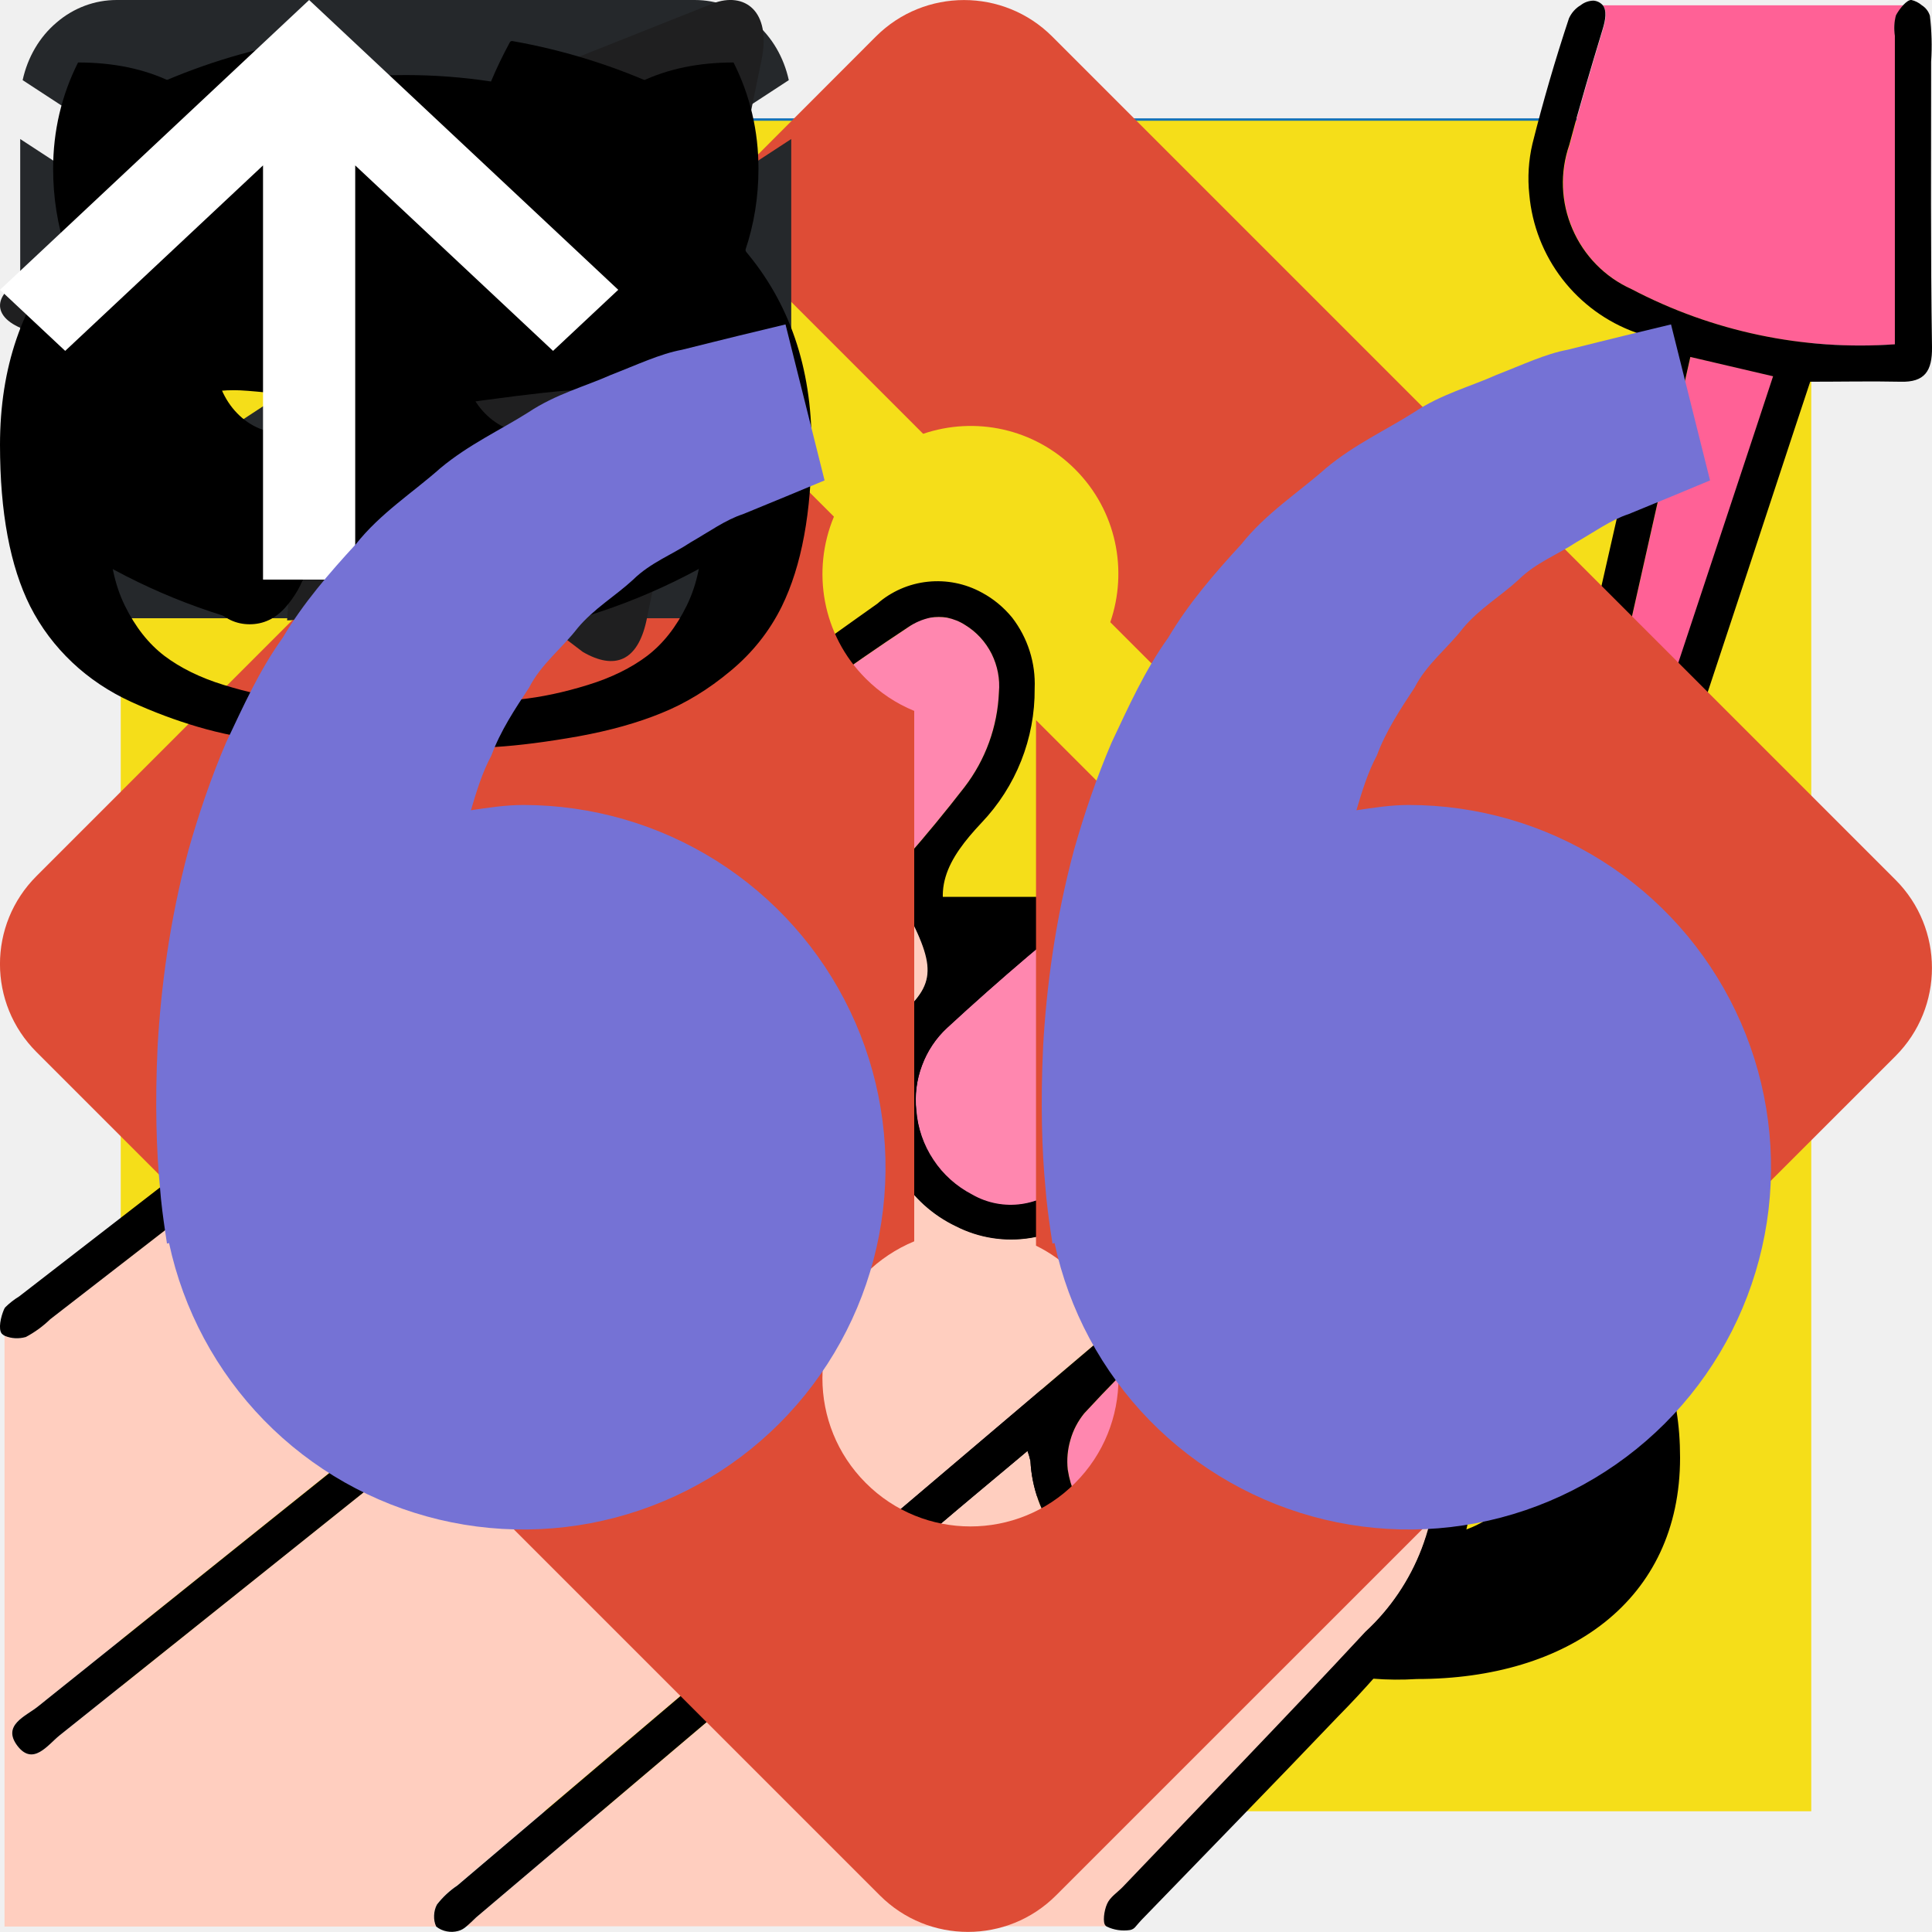
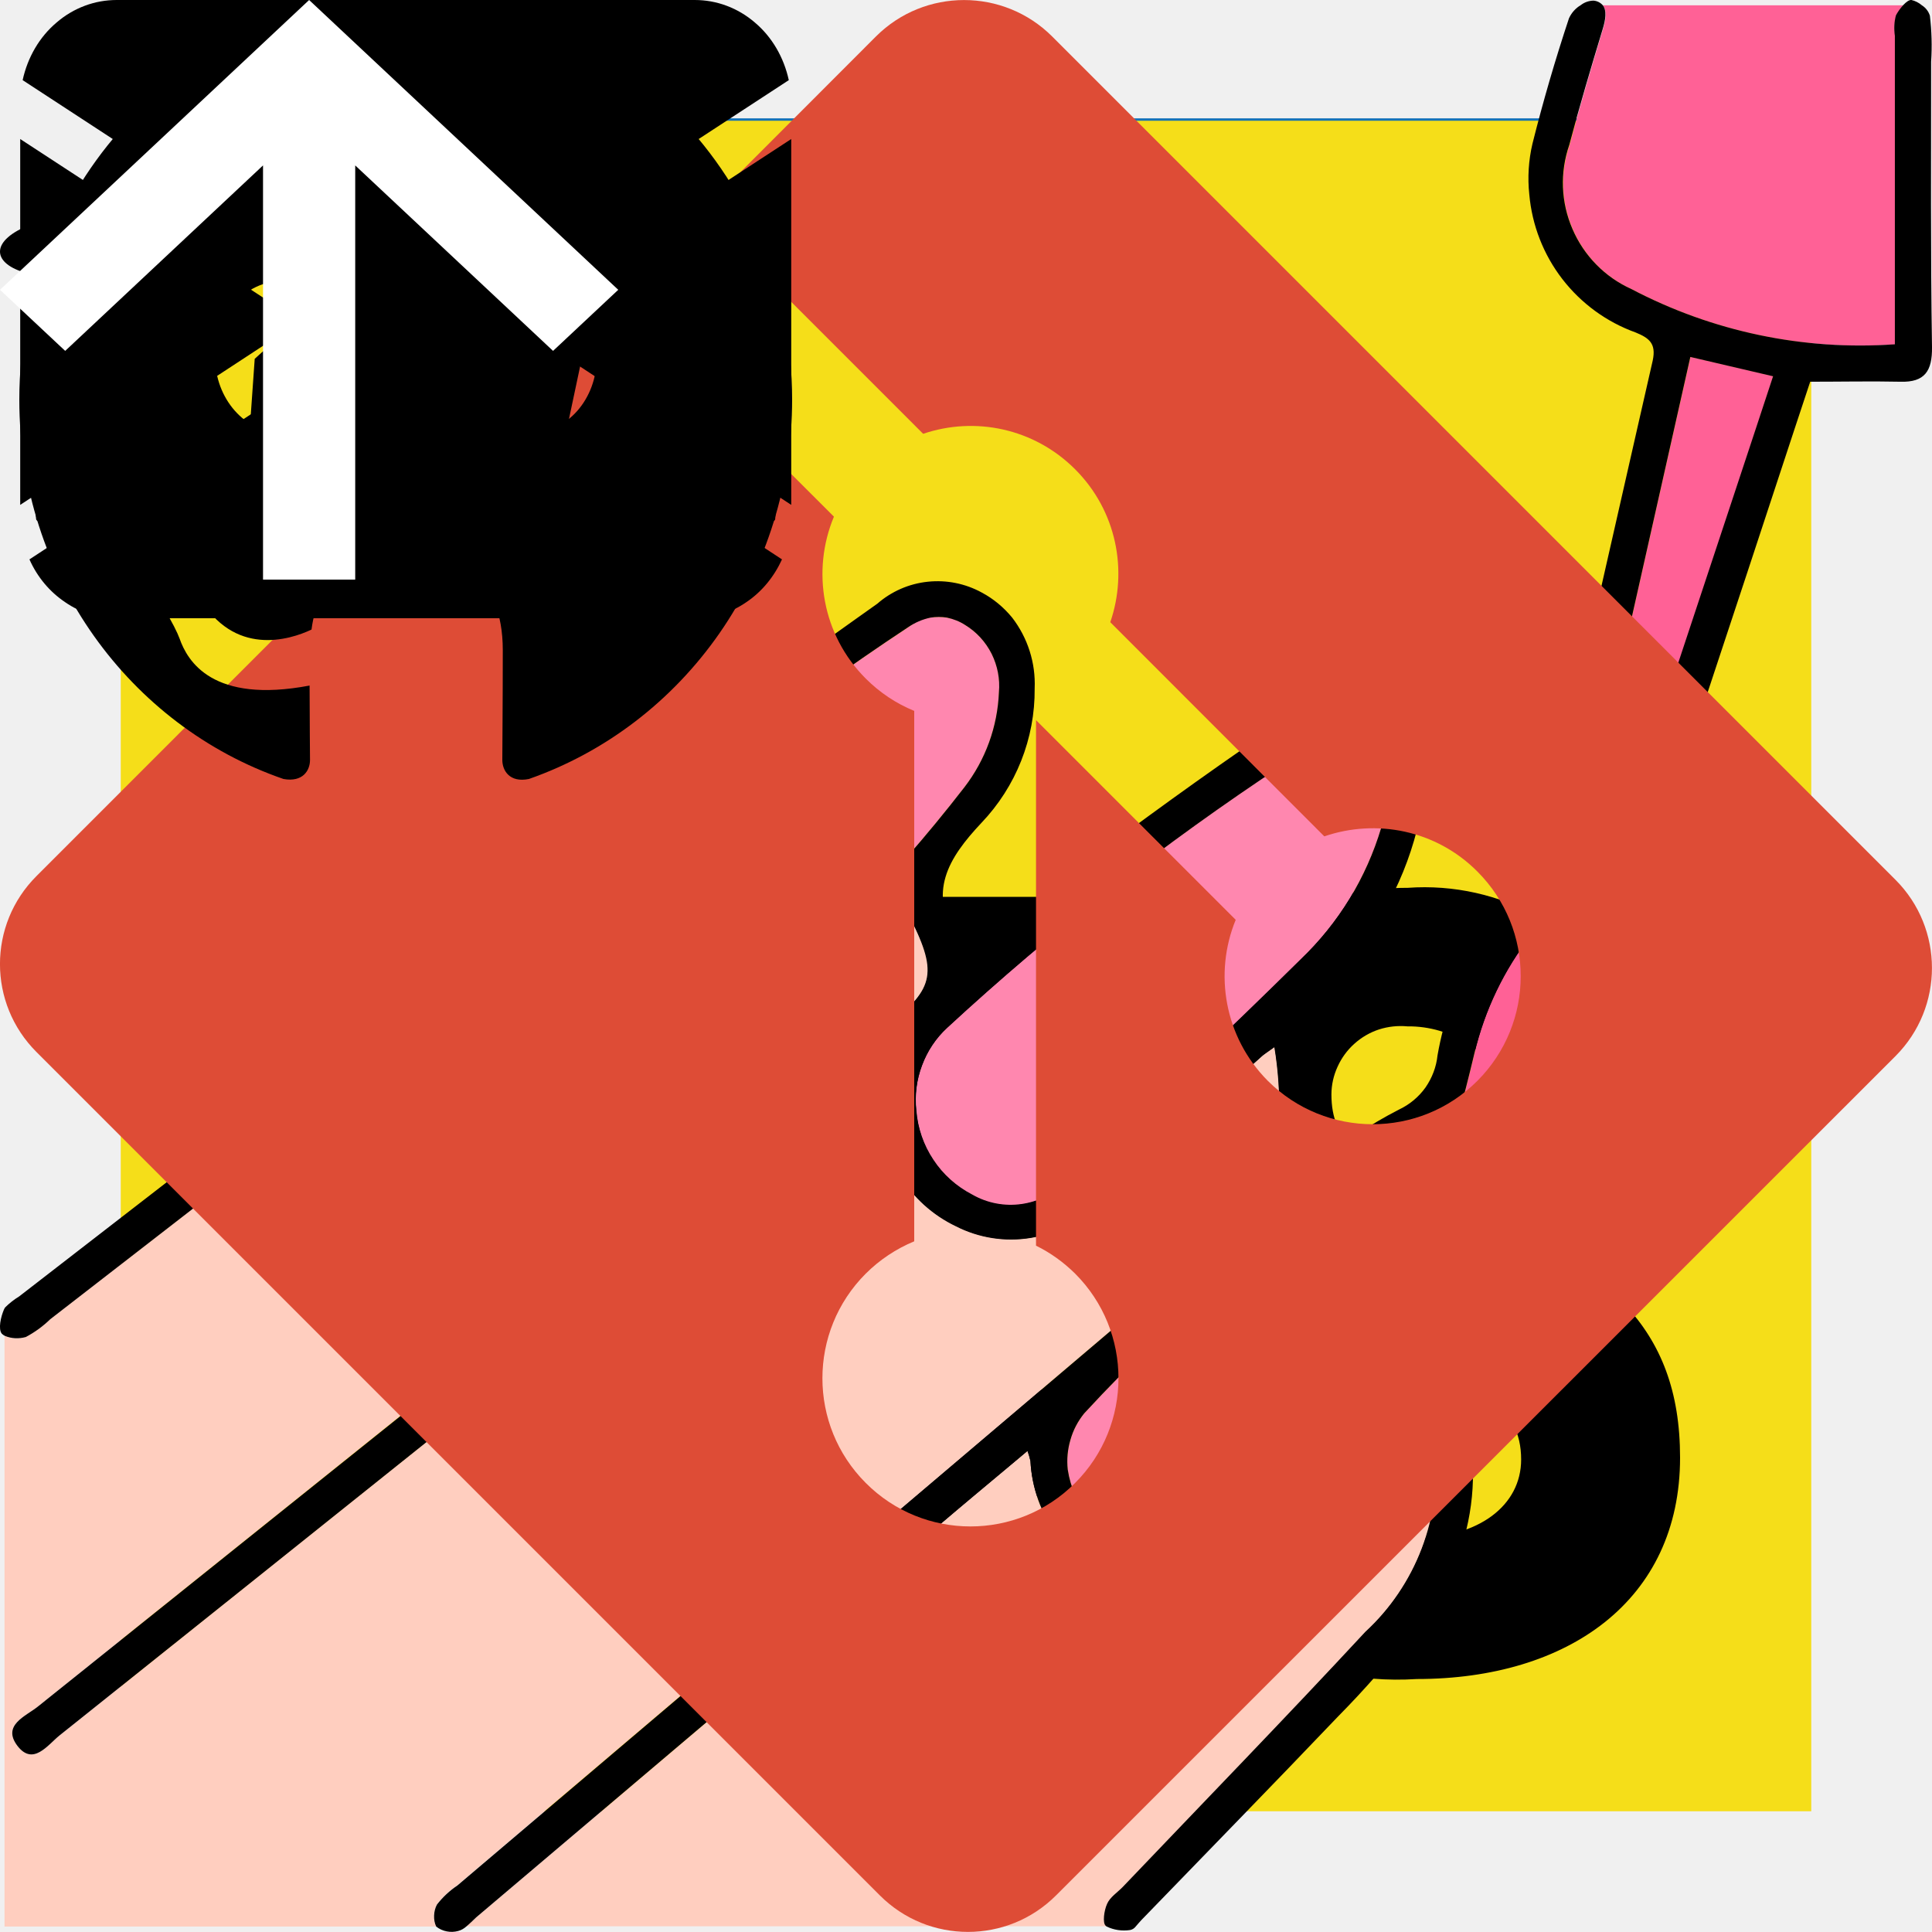
<svg xmlns="http://www.w3.org/2000/svg" width="50" height="50" viewBox="0 0 50 50" fill="none">
  <g id="code">
    <path d="M18.312 42.065L27.262 6.688L31.438 7.872L22.488 43.312L18.312 42.065Z" fill="#E3CB9D" fill-opacity="1" fill-rule="evenodd" />
    <path d="M13.502 12.688L16.562 15.928L7.995 25L16.562 34.072L13.502 37.312L1.875 25L13.502 12.688Z" fill="#E3CB9D" fill-opacity="1" fill-rule="evenodd" />
    <path d="M36.498 12.688L33.438 15.928L42.005 25L33.438 34.072L36.498 37.312L48.125 25L36.498 12.688Z" fill="#E3CB9D" fill-opacity="1" fill-rule="evenodd" />
  </g>
  <g id="html">
    <path style=" stroke:none;fill-rule:nonzero;fill:rgb(89.412%,30.98%,14.902%);fill-opacity:1;" d="M 9.223 42.5 L 5.711 3.125 L 44.289 3.125 L 40.773 42.496 L 24.977 46.875 Z M 9.223 42.5 " />
    <path style=" stroke:none;fill-rule:nonzero;fill:rgb(94.51%,40%,16.471%);fill-opacity:1;" d="M 25 43.527 L 37.766 39.988 L 40.77 6.344 L 25 6.344 Z M 25 43.527 " />
    <path style=" stroke:none;fill-rule:nonzero;fill:rgb(92.157%,92.157%,92.157%);fill-opacity:1;" d="M 25 20.949 L 18.609 20.949 L 18.168 16.004 L 25 16.004 L 25 11.172 L 12.891 11.172 L 13.008 12.469 L 14.191 25.777 L 25 25.777 Z M 25 33.492 L 24.977 33.496 L 19.602 32.047 L 19.258 28.195 L 14.406 28.195 L 15.086 35.773 L 24.977 38.523 L 25 38.516 Z M 25 33.492 " />
    <path style=" stroke:none;fill-rule:nonzero;fill:rgb(100%,100%,100%);fill-opacity:1;" d="M 24.984 20.949 L 24.984 25.777 L 30.93 25.777 L 30.371 32.043 L 24.984 33.496 L 24.984 38.52 L 34.883 35.773 L 34.957 34.961 L 36.09 22.246 L 36.211 20.949 Z M 24.984 11.172 L 24.984 16.004 L 36.648 16.004 L 36.746 14.918 L 36.965 12.469 L 37.082 11.172 Z M 24.984 11.172 " />
  </g>
  <g id="css">
    <path style=" stroke:none;fill-rule:nonzero;fill:rgb(8.235%,44.706%,71.373%);fill-opacity:1;" d="M 9.223 41.652 L 5.711 3.062 L 44.289 3.062 L 40.773 41.645 L 24.977 45.938 Z M 9.223 41.652 " />
    <path style=" stroke:none;fill-rule:nonzero;fill:rgb(20%,66.275%,86.275%);fill-opacity:1;" d="M 25 42.656 L 37.766 39.188 L 40.77 6.219 L 25 6.219 Z M 25 42.656 " />
    <path style=" stroke:none;fill-rule:nonzero;fill:rgb(100%,100%,100%);fill-opacity:1;" d="M 25 20.199 L 31.391 20.199 L 31.832 15.352 L 25 15.352 L 25 10.621 L 37.109 10.621 L 36.992 11.887 L 35.809 24.934 L 25 24.934 Z M 25 20.199 " />
    <path style=" stroke:none;fill-rule:nonzero;fill:rgb(92.157%,92.157%,92.157%);fill-opacity:1;" d="M 25.031 32.488 L 25.008 32.496 L 19.629 31.07 L 19.285 27.297 L 14.438 27.297 L 15.113 34.73 L 25.008 37.422 L 25.031 37.414 Z M 25.031 32.488 " />
    <path style=" stroke:none;fill-rule:nonzero;fill:rgb(100%,100%,100%);fill-opacity:1;" d="M 30.98 24.73 L 30.398 31.07 L 25.012 32.492 L 25.012 37.418 L 34.914 34.73 L 34.984 33.93 L 35.824 24.73 Z M 30.98 24.73 " />
    <path style=" stroke:none;fill-rule:nonzero;fill:rgb(92.157%,92.157%,92.157%);fill-opacity:1;" d="M 25.016 10.621 L 25.016 15.352 L 13.352 15.352 L 13.254 14.289 L 13.035 11.887 L 12.918 10.621 Z M 25 20.199 L 25 24.934 L 19.688 24.934 L 19.594 23.867 L 19.375 21.469 L 19.258 20.199 Z M 25 20.199 " />
  </g>
  <g id="react">
    <g clip-path="url(#clip0_20_1854)">
      <path d="M47.812 25C47.812 22.083 44.688 19.375 39.479 17.5L38.542 17.188V16.771C39.688 11.042 38.854 6.771 36.25 5.208C33.646 3.646 29.792 5.104 25.625 8.75L25 9.375L24.792 9.167H24.583C20.312 5.208 16.146 3.854 13.542 5.312C10.938 6.771 10.208 10.833 11.25 16.146C11.36 16.484 11.43 16.833 11.458 17.188L10.312 17.604C5.208 19.375 2.188 22.083 2.188 25C2.188 27.917 5.521 30.833 10.729 32.708L11.458 32.917C11.33 33.285 11.259 33.672 11.25 34.062C10.208 39.271 11.146 43.229 13.542 44.688C15.938 46.146 20.312 44.792 24.479 41.146L25.104 40.625L25.938 41.458C28.854 43.958 31.771 45.312 34.062 45.312C34.871 45.331 35.667 45.114 36.354 44.688C38.958 43.229 39.896 38.958 38.75 33.542V33.333C38.705 33.162 38.67 32.988 38.646 32.812H38.958C44.479 30.833 47.812 28.021 47.812 25ZM44.792 25C44.792 26.25 42.5 28.438 38.021 29.896H37.812C37.266 28.22 36.605 26.584 35.833 25C36.562 23.333 37.188 21.667 37.708 20.104L38.542 20.312C42.708 21.771 44.792 23.75 44.792 25ZM27.917 39.167L27.083 38.542C28.276 37.22 29.389 35.829 30.417 34.375L35.729 33.542C35.833 33.75 35.833 33.958 35.938 34.062C36.309 35.949 36.379 37.883 36.146 39.792C35.999 40.705 35.561 41.545 34.896 42.188C33.854 42.812 31.042 41.979 27.917 39.167ZM26.562 34.583L25.104 36.458L23.438 34.583H26.562ZM12.292 20C12.815 21.717 13.477 23.39 14.271 25C13.476 26.646 12.815 28.353 12.292 30.104L11.667 29.896C9.843 29.32 8.145 28.401 6.667 27.188C6.284 26.945 5.956 26.626 5.705 26.249C5.454 25.872 5.284 25.447 5.208 25C5.208 23.75 7.292 21.771 11.25 20.417L12.292 20ZM23.438 15.417L25 13.646L26.562 15.417H23.438ZM34.896 7.812C36.042 8.437 36.667 11.562 35.729 16.146C35.734 16.202 35.727 16.259 35.709 16.313C35.691 16.366 35.663 16.416 35.625 16.458L30.417 15.625C29.389 14.171 28.276 12.78 27.083 11.458L27.708 10.938C31.042 8.021 33.75 7.187 34.896 7.812ZM17.5 18.854L16.667 20.208L15.938 21.562C15.625 20.833 15.417 20.104 15.104 19.271L17.5 18.854ZM15.104 30.729C15.417 30 15.625 29.271 15.938 28.438L16.667 29.792L17.5 31.146L15.104 30.729ZM32.5 25C31.97 26.142 31.379 27.255 30.729 28.333C30.104 29.479 29.375 30.521 28.75 31.562H21.25C20.521 30.417 19.792 29.375 19.271 28.333C18.616 27.258 18.025 26.145 17.5 25C18.005 23.846 18.597 22.732 19.271 21.667C19.869 20.587 20.53 19.544 21.25 18.542C23.746 18.333 26.254 18.333 28.75 18.542C29.479 19.583 30.104 20.625 30.729 21.667C31.403 22.732 31.995 23.846 32.5 25ZM33.333 20.208L32.5 18.854L34.896 19.375C34.664 20.121 34.386 20.851 34.062 21.562L33.333 20.208ZM32.5 31.146L33.333 29.792L34.062 28.333L35 30.729L32.5 31.146ZM22.812 11.354H22.917L19.583 15.521L14.375 16.354C14.271 16.042 14.271 15.833 14.167 15.521C13.333 11.25 13.958 8.333 15 7.812C15.277 7.631 15.61 7.557 15.938 7.604C17.396 7.604 19.896 8.646 22.708 11.146L22.812 11.354ZM14.167 34.583C14.186 34.262 14.256 33.945 14.375 33.646L19.688 34.375C20.689 35.848 21.803 37.241 23.021 38.542L22.812 38.75L22.604 38.958C21.184 40.274 19.521 41.3 17.708 41.979C17.311 42.187 16.875 42.313 16.427 42.349C15.98 42.385 15.53 42.33 15.104 42.188C13.958 41.562 13.333 38.75 14.167 34.583Z" fill="#00D8FF" />
      <path d="M25 20.417C24.089 20.396 23.193 20.647 22.426 21.138C21.659 21.629 21.055 22.337 20.692 23.173C20.329 24.008 20.223 24.933 20.388 25.828C20.553 26.724 20.981 27.551 21.618 28.202C22.255 28.854 23.071 29.301 23.963 29.486C24.855 29.672 25.781 29.587 26.625 29.243C27.468 28.9 28.191 28.313 28.699 27.557C29.207 26.801 29.479 25.911 29.479 25C29.48 23.802 29.011 22.652 28.174 21.795C27.337 20.939 26.197 20.444 25 20.417Z" fill="#00D8FF" />
    </g>
    <defs>
      <clipPath id="clip0_20_1854">
        <rect width="50" height="50" fill="white" />
      </clipPath>
    </defs>
  </g>
  <g id="javaScript">
    <path style=" stroke:none;fill-rule:nonzero;fill:rgb(96.078%,87.059%,9.804%);fill-opacity:1;" d="M 3.125 3.125 L 46.875 3.125 L 46.875 46.875 L 3.125 46.875 Z M 3.125 3.125 " />
    <path style=" stroke:none;fill-rule:nonzero;fill:rgb(0%,0%,0%);fill-opacity:1;" d="M 32.516 37.305 C 32.887 38.062 33.465 38.699 34.184 39.141 C 34.902 39.582 35.734 39.812 36.578 39.805 C 38.281 39.805 39.367 38.953 39.367 37.773 C 39.367 36.367 38.25 35.863 36.375 35.043 L 35.348 34.602 C 32.379 33.34 30.41 31.758 30.41 28.41 C 30.41 25.328 32.754 22.977 36.43 22.977 C 37.621 22.891 38.809 23.16 39.848 23.742 C 40.887 24.328 41.734 25.207 42.277 26.27 L 39.062 28.324 C 38.852 27.797 38.488 27.348 38.016 27.031 C 37.547 26.719 36.988 26.555 36.422 26.562 C 36.176 26.539 35.926 26.566 35.691 26.641 C 35.453 26.719 35.238 26.844 35.051 27.012 C 34.867 27.176 34.719 27.379 34.617 27.605 C 34.512 27.832 34.457 28.078 34.457 28.324 C 34.457 29.559 35.219 30.059 36.984 30.824 L 38.012 31.266 C 41.508 32.766 43.48 34.289 43.48 37.723 C 43.48 41.426 40.574 43.453 36.668 43.453 C 35.148 43.551 33.629 43.203 32.301 42.457 C 30.973 41.711 29.887 40.598 29.176 39.25 Z M 17.992 37.66 C 18.637 38.805 19.223 39.773 20.637 39.773 C 21.984 39.773 22.84 39.246 22.84 37.191 L 22.84 23.211 L 26.949 23.211 L 26.949 37.246 C 26.949 41.504 24.449 43.441 20.812 43.441 C 19.523 43.512 18.246 43.191 17.145 42.52 C 16.047 41.852 15.172 40.863 14.645 39.691 Z M 17.992 37.66 " />
  </g>
  <g id="styledComponents">
    <path style=" stroke:none;fill-rule:nonzero;fill:rgb(100%,80.784%,74.902%);fill-opacity:1;" d="M 28.652 49.281 C 28.727 49.109 28.918 48.992 29.055 48.852 C 31.152 46.652 33.27 44.473 35.34 42.246 C 35.984 41.645 36.484 40.906 36.801 40.082 C 37.113 39.258 37.234 38.375 37.148 37.496 C 37.082 37.121 37 36.75 36.895 36.383 C 36.328 36.918 35.805 37.406 35.277 37.898 C 34.453 38.66 33.637 39.43 32.809 40.184 C 32.32 40.684 31.691 41.02 31.008 41.152 C 30.32 41.289 29.613 41.211 28.973 40.934 C 28.324 40.695 27.762 40.27 27.352 39.715 C 26.941 39.16 26.703 38.496 26.668 37.809 C 26.648 37.719 26.625 37.633 26.594 37.547 C 25.961 38.082 25.359 38.574 24.762 39.082 L 12.328 49.617 C 12.242 49.691 12.148 49.781 12.07 49.852 L 28.645 49.852 L 28.617 49.836 C 28.531 49.773 28.578 49.445 28.652 49.281 Z M 28.652 49.281 " />
    <path style=" stroke:none;fill-rule:nonzero;fill:rgb(100%,80.784%,74.902%);fill-opacity:1;" d="M 11.309 49.281 C 11.457 49.09 11.637 48.922 11.836 48.789 L 29.043 34.191 C 30.215 33.195 31.383 32.191 32.547 31.188 C 32.691 31.086 32.805 30.949 32.871 30.785 C 33.148 29.574 33.188 28.32 32.988 27.094 C 32.809 27.219 32.711 27.27 32.629 27.359 C 31.223 28.617 29.82 29.891 28.402 31.145 C 27.934 31.617 27.328 31.926 26.672 32.031 C 26.016 32.137 25.34 32.031 24.746 31.73 C 24.141 31.445 23.637 30.984 23.293 30.41 C 22.949 29.836 22.785 29.172 22.82 28.504 L 22.82 27.926 C 22.559 28.113 22.371 28.242 22.195 28.387 C 15.309 33.898 8.422 39.406 1.539 44.914 C 1.23 45.16 0.859 45.715 0.449 45.176 C 0.043 44.641 0.664 44.418 0.977 44.168 C 8.312 38.281 15.656 32.398 23 26.52 C 24.199 25.559 24.277 25.16 23.496 23.637 L 23.035 24.07 C 21.762 25.254 20.473 26.422 19.219 27.625 C 18.707 28.121 18.062 28.461 17.363 28.609 C 16.664 28.754 15.938 28.699 15.266 28.449 C 14.598 28.199 14.012 27.766 13.578 27.195 C 13.145 26.629 12.883 25.949 12.82 25.238 C 12.582 25.418 12.375 25.547 12.18 25.699 L 1.289 34.141 C 1.102 34.324 0.887 34.48 0.652 34.602 C 0.477 34.656 0.289 34.645 0.117 34.574 L 0.117 49.859 L 11.289 49.859 C 11.246 49.77 11.227 49.668 11.23 49.57 C 11.234 49.469 11.262 49.371 11.309 49.281 Z M 11.309 49.281 " />
    <path style=" stroke:none;fill-rule:nonzero;fill:rgb(100%,38.039%,58.824%);fill-opacity:1;" d="M 41.484 0.758 C 41.184 1.75 40.887 2.746 40.621 3.754 C 40.375 4.465 40.402 5.238 40.703 5.93 C 41 6.621 41.543 7.176 42.227 7.484 C 44.324 8.586 46.684 9.082 49.047 8.914 L 49.047 0.926 C 49.02 0.75 49.027 0.574 49.074 0.402 C 49.125 0.305 49.188 0.215 49.262 0.137 L 41.477 0.137 C 41.598 0.273 41.559 0.52 41.484 0.758 Z M 41.484 0.758 " />
    <path style=" stroke:none;fill-rule:nonzero;fill:rgb(100%,52.941%,68.627%);fill-opacity:1;" d="M 25.855 17.914 C 25.816 18.805 25.504 19.664 24.961 20.371 C 23.016 22.879 20.785 25.152 18.309 27.141 C 17.91 27.512 17.402 27.742 16.863 27.809 C 16.324 27.871 15.777 27.766 15.301 27.5 C 14.828 27.297 14.43 26.953 14.16 26.516 C 13.891 26.078 13.766 25.566 13.797 25.055 C 13.855 24.426 14.117 23.832 14.543 23.363 C 17.309 20.727 20.309 18.34 23.504 16.234 C 23.711 16.07 23.969 15.977 24.234 15.965 C 24.5 15.957 24.762 16.027 24.984 16.176 C 25.273 16.355 25.512 16.613 25.664 16.922 C 25.82 17.227 25.883 17.57 25.855 17.914 Z M 25.855 17.914 " />
    <path style=" stroke:none;fill-rule:nonzero;fill:rgb(100%,52.941%,68.627%);fill-opacity:1;" d="M 23.715 28.734 C 23.672 28.34 23.723 27.941 23.863 27.57 C 24 27.199 24.223 26.863 24.512 26.594 C 27.223 24.094 30.133 21.816 33.207 19.785 C 33.301 19.727 33.387 19.668 33.488 19.605 C 33.758 19.41 34.082 19.312 34.414 19.324 C 34.746 19.336 35.066 19.457 35.32 19.668 C 35.566 19.879 35.742 20.16 35.816 20.473 C 35.895 20.785 35.871 21.117 35.75 21.418 C 35.363 22.715 34.645 23.887 33.664 24.824 C 31.68 26.781 29.656 28.695 27.594 30.574 C 27.285 30.891 26.879 31.098 26.438 31.16 C 25.996 31.223 25.547 31.137 25.16 30.914 C 24.754 30.703 24.406 30.395 24.156 30.012 C 23.902 29.633 23.75 29.191 23.715 28.734 Z M 23.715 28.734 " />
    <path style=" stroke:none;fill-rule:nonzero;fill:rgb(100%,52.941%,68.627%);fill-opacity:1;" d="M 36.598 29.914 C 36.098 30.449 35.582 30.961 35.102 31.508 C 34.957 31.723 34.84 31.949 34.746 32.188 C 35.012 32.266 35.32 32.473 35.535 32.402 C 36.625 32.035 37.688 31.594 38.887 31.133 C 38.625 31.734 38.43 32.285 38.152 32.793 C 37.012 34.711 35.586 36.438 33.918 37.922 C 33.285 38.531 32.629 39.117 31.945 39.672 C 31.586 39.973 31.152 40.172 30.688 40.246 C 30.227 40.324 29.75 40.277 29.312 40.109 C 28.871 39.941 28.484 39.664 28.191 39.297 C 27.898 38.93 27.703 38.496 27.633 38.031 C 27.605 37.773 27.629 37.512 27.703 37.262 C 27.773 37.012 27.895 36.781 28.059 36.578 C 30.488 33.941 33.266 31.645 36.312 29.754 C 36.352 29.738 36.391 29.73 36.43 29.73 Z M 36.598 29.914 " />
    <path style=" stroke:none;fill-rule:nonzero;fill:rgb(100%,38.039%,58.824%);fill-opacity:1;" d="M 40.695 22.805 L 43.75 9.234 L 45.895 9.734 L 44.789 13.094 C 43.758 16.219 42.711 19.344 41.707 22.473 C 41.508 23.051 41.254 23.156 40.695 22.805 Z M 40.695 22.805 " />
    <path style=" stroke:none;fill-rule:nonzero;fill:rgb(100%,38.039%,58.824%);fill-opacity:1;" d="M 37.242 30.785 C 37.566 29.551 37.891 28.41 38.16 27.258 C 38.426 26.137 38.926 25.09 39.637 24.184 C 40.07 23.613 40.555 23.84 41.055 23.965 C 41.516 24.078 41.633 24.414 41.652 24.855 C 41.723 26.082 41.352 27.289 40.602 28.262 C 39.707 29.367 38.555 30.234 37.242 30.785 Z M 37.242 30.785 " />
    <path style=" stroke:none;fill-rule:nonzero;fill:rgb(0%,0%,0%);fill-opacity:1;" d="M 49.977 1.598 C 50.004 1.199 49.992 0.801 49.945 0.406 C 49.91 0.293 49.836 0.199 49.738 0.137 C 49.66 0.07 49.566 0.023 49.469 0 C 49.41 -0.008 49.332 0.051 49.254 0.133 C 49.18 0.215 49.117 0.301 49.066 0.398 C 49.02 0.57 49.012 0.75 49.039 0.926 L 49.039 8.91 C 46.676 9.078 44.316 8.582 42.219 7.48 C 41.535 7.172 40.992 6.617 40.695 5.926 C 40.395 5.234 40.367 4.461 40.613 3.75 C 40.879 2.742 41.176 1.746 41.477 0.754 C 41.551 0.516 41.59 0.27 41.477 0.133 C 41.414 0.062 41.328 0.023 41.238 0.016 C 41.117 0.02 41.004 0.059 40.91 0.133 C 40.777 0.211 40.672 0.328 40.605 0.473 C 40.25 1.543 39.934 2.625 39.66 3.719 C 39.559 4.148 39.531 4.594 39.578 5.031 C 39.648 5.828 39.945 6.59 40.434 7.223 C 40.922 7.855 41.582 8.336 42.332 8.605 C 42.672 8.746 42.867 8.883 42.773 9.328 C 42.645 9.895 42.516 10.457 42.387 11.023 C 41.512 14.859 40.645 18.695 39.777 22.535 C 39.754 22.707 39.68 22.867 39.562 22.992 C 38.992 23.445 38.512 24.004 38.148 24.637 C 37.688 25.469 37.367 26.375 37.203 27.312 C 37.172 27.613 37.062 27.898 36.891 28.145 C 36.715 28.391 36.48 28.586 36.207 28.715 C 35.461 29.094 34.777 29.578 33.953 30.086 C 34.008 29.094 33.996 28.098 33.918 27.102 C 33.855 26.797 33.871 26.48 33.957 26.184 C 34.047 25.883 34.207 25.613 34.426 25.391 C 35.516 24.309 36.293 22.957 36.672 21.473 C 36.785 21.129 36.816 20.762 36.766 20.402 C 36.711 20.043 36.574 19.703 36.363 19.41 C 36.152 19.113 35.875 18.871 35.555 18.703 C 35.234 18.535 34.879 18.441 34.516 18.438 C 33.93 18.43 33.352 18.594 32.855 18.906 C 31.152 20.07 29.48 21.277 27.836 22.527 C 26.859 23.262 25.941 24.074 24.992 24.848 C 24.953 24.805 24.918 24.754 24.887 24.703 C 24.871 24.57 24.836 24.441 24.781 24.32 C 23.992 23.098 24.539 22.211 25.398 21.297 C 26.293 20.359 26.789 19.113 26.777 17.816 C 26.805 17.156 26.598 16.508 26.195 15.984 C 25.977 15.719 25.711 15.496 25.41 15.336 C 24.984 15.102 24.496 15.004 24.012 15.055 C 23.527 15.105 23.07 15.305 22.703 15.625 L 22.203 15.98 C 21.066 16.797 19.914 17.59 18.82 18.461 C 17.223 19.734 15.66 21.055 14.133 22.414 C 13.418 23.043 12.898 23.902 12.156 24.488 C 8.293 27.539 4.387 30.535 0.496 33.551 C 0.363 33.633 0.238 33.73 0.129 33.84 C 0.121 33.855 0.109 33.875 0.102 33.891 C 0.02 34.082 -0.051 34.398 0.047 34.516 C 0.07 34.539 0.098 34.559 0.129 34.574 C 0.301 34.645 0.488 34.652 0.668 34.602 C 0.898 34.48 1.113 34.324 1.301 34.141 L 12.195 25.699 C 12.387 25.547 12.594 25.41 12.832 25.238 C 12.895 25.949 13.16 26.629 13.594 27.195 C 14.023 27.766 14.609 28.199 15.281 28.449 C 15.949 28.695 16.676 28.754 17.375 28.605 C 18.074 28.461 18.719 28.121 19.23 27.625 C 20.48 26.422 21.773 25.254 23.047 24.07 L 23.512 23.633 C 24.289 25.156 24.211 25.559 23.016 26.52 C 15.664 32.402 8.316 38.285 0.977 44.168 C 0.664 44.418 0.047 44.645 0.449 45.18 C 0.855 45.711 1.23 45.164 1.539 44.914 C 8.426 39.414 15.309 33.906 22.188 28.391 C 22.367 28.246 22.555 28.121 22.812 27.934 L 22.812 28.512 C 22.777 29.18 22.941 29.844 23.285 30.418 C 23.629 30.992 24.137 31.449 24.742 31.738 C 25.332 32.039 26.008 32.145 26.664 32.039 C 27.32 31.934 27.93 31.621 28.398 31.148 C 29.812 29.898 31.215 28.625 32.625 27.363 C 32.711 27.285 32.816 27.223 32.98 27.098 C 33.184 28.324 33.141 29.582 32.863 30.793 C 32.797 30.953 32.684 31.094 32.539 31.191 C 31.375 32.199 30.207 33.199 29.035 34.195 L 11.836 48.797 C 11.637 48.93 11.457 49.098 11.309 49.289 C 11.262 49.375 11.238 49.473 11.234 49.574 C 11.23 49.672 11.246 49.77 11.289 49.859 C 11.367 49.922 11.461 49.965 11.562 49.984 C 11.66 50.004 11.762 50 11.859 49.973 C 11.938 49.953 12.008 49.91 12.066 49.859 C 12.156 49.785 12.246 49.695 12.324 49.621 L 24.758 39.086 C 25.355 38.582 25.961 38.082 26.59 37.551 C 26.621 37.637 26.648 37.723 26.668 37.812 C 26.703 38.504 26.941 39.164 27.348 39.723 C 27.758 40.277 28.324 40.699 28.969 40.938 C 29.609 41.215 30.32 41.293 31.004 41.16 C 31.688 41.027 32.316 40.688 32.805 40.188 C 33.633 39.434 34.453 38.668 35.273 37.902 C 35.809 37.41 36.328 36.918 36.891 36.387 C 36.996 36.754 37.082 37.125 37.145 37.504 C 37.227 38.375 37.105 39.258 36.793 40.078 C 36.48 40.898 35.98 41.637 35.336 42.23 C 33.266 44.461 31.148 46.641 29.051 48.84 C 28.914 48.98 28.727 49.098 28.652 49.27 C 28.574 49.438 28.527 49.77 28.617 49.84 L 28.641 49.859 C 28.828 49.949 29.039 49.98 29.246 49.949 C 29.305 49.938 29.355 49.906 29.391 49.859 C 29.441 49.805 29.488 49.742 29.535 49.695 C 31.234 47.938 32.945 46.188 34.633 44.418 C 35.312 43.73 35.953 43 36.551 42.234 C 37.328 41.375 37.844 40.309 38.035 39.168 C 38.23 38.023 38.09 36.848 37.641 35.777 C 37.59 35.539 37.637 35.293 37.77 35.09 C 37.887 34.891 38.016 34.695 38.148 34.504 C 38.57 33.953 38.922 33.355 39.195 32.719 C 39.723 31.156 40.535 29.703 41.586 28.434 C 42.07 27.82 42.402 27.102 42.559 26.336 C 42.715 25.566 42.688 24.777 42.48 24.023 C 42.406 23.738 42.406 23.438 42.48 23.148 C 43.383 20.352 44.312 17.562 45.234 14.773 L 46.465 11.035 L 46.848 9.879 C 47.656 9.879 48.422 9.863 49.184 9.879 C 49.812 9.898 50.008 9.602 50 8.984 C 49.961 6.523 49.977 4.059 49.977 1.598 Z M 18.309 27.141 C 17.906 27.512 17.402 27.742 16.863 27.809 C 16.32 27.871 15.773 27.766 15.301 27.496 C 14.828 27.297 14.43 26.953 14.16 26.516 C 13.891 26.078 13.762 25.566 13.797 25.055 C 13.852 24.426 14.113 23.832 14.539 23.363 C 17.309 20.727 20.309 18.34 23.5 16.234 C 23.676 16.113 23.875 16.027 24.082 15.984 C 24.223 15.961 24.367 15.961 24.508 15.984 C 24.676 16.02 24.836 16.082 24.98 16.176 C 25.273 16.355 25.508 16.613 25.664 16.922 C 25.816 17.23 25.883 17.574 25.852 17.914 C 25.816 18.809 25.504 19.664 24.961 20.371 C 23.016 22.883 20.781 25.152 18.309 27.141 Z M 27.59 30.586 C 27.281 30.906 26.875 31.109 26.434 31.172 C 25.992 31.234 25.543 31.148 25.156 30.93 C 24.75 30.715 24.402 30.406 24.148 30.023 C 23.898 29.641 23.746 29.199 23.711 28.742 C 23.668 28.348 23.719 27.949 23.859 27.578 C 23.996 27.207 24.219 26.871 24.512 26.602 C 27.219 24.102 30.129 21.824 33.207 19.793 C 33.297 19.734 33.383 19.676 33.484 19.613 C 33.754 19.418 34.082 19.32 34.41 19.332 C 34.742 19.344 35.062 19.465 35.316 19.676 C 35.562 19.883 35.738 20.168 35.816 20.48 C 35.891 20.793 35.867 21.125 35.746 21.422 C 35.359 22.719 34.641 23.895 33.664 24.832 C 31.691 26.797 29.645 28.691 27.594 30.578 Z M 38.145 32.801 C 37.008 34.715 35.582 36.441 33.918 37.922 C 33.285 38.531 32.629 39.117 31.945 39.672 C 31.586 39.973 31.152 40.172 30.688 40.25 C 30.227 40.324 29.75 40.277 29.312 40.109 C 28.871 39.945 28.484 39.664 28.191 39.297 C 27.898 38.934 27.703 38.496 27.633 38.031 C 27.605 37.773 27.629 37.512 27.703 37.262 C 27.773 37.012 27.895 36.781 28.059 36.578 C 30.488 33.941 33.266 31.645 36.312 29.754 C 36.352 29.738 36.391 29.73 36.43 29.73 L 36.609 29.91 C 36.109 30.445 35.594 30.953 35.113 31.504 C 34.969 31.715 34.852 31.941 34.758 32.18 C 35.02 32.262 35.332 32.469 35.543 32.395 C 36.406 32.105 37.254 31.77 38.164 31.41 L 38.898 31.125 C 38.621 31.734 38.426 32.285 38.148 32.793 Z M 40.598 28.273 C 39.93 29.121 39.098 29.824 38.145 30.332 C 37.852 30.496 37.551 30.648 37.242 30.793 C 37.559 29.578 37.875 28.449 38.145 27.312 L 38.156 27.266 C 38.422 26.145 38.926 25.098 39.633 24.191 C 40.066 23.621 40.551 23.848 41.051 23.973 C 41.512 24.086 41.629 24.422 41.648 24.863 C 41.719 26.086 41.348 27.297 40.602 28.27 Z M 44.777 13.098 C 43.742 16.223 42.699 19.348 41.691 22.477 C 41.504 23.062 41.246 23.172 40.691 22.816 L 43.34 11.043 L 43.746 9.238 L 45.887 9.738 L 45.457 11.043 Z M 44.777 13.098 " />
  </g>
  <g id="git">
    <path style=" stroke:none;fill-rule:nonzero;fill:rgb(87.059%,29.804%,21.176%);fill-opacity:1;" d="M 49.059 22.773 L 27.227 0.941 C 25.969 -0.312 23.93 -0.312 22.672 0.941 L 18.141 5.477 L 23.891 11.227 C 25.227 10.773 26.758 11.078 27.824 12.145 C 28.895 13.215 29.195 14.762 28.734 16.102 L 34.273 21.645 C 35.617 21.184 37.164 21.48 38.234 22.555 C 39.73 24.051 39.73 26.473 38.234 27.973 C 36.738 29.469 34.312 29.469 32.812 27.973 C 31.688 26.844 31.41 25.191 31.98 23.805 L 26.812 18.637 L 26.812 32.238 C 27.188 32.422 27.527 32.668 27.824 32.961 C 29.32 34.457 29.32 36.883 27.824 38.379 C 26.328 39.879 23.902 39.879 22.406 38.379 C 20.91 36.883 20.91 34.457 22.406 32.961 C 22.766 32.602 23.191 32.32 23.66 32.125 L 23.66 18.398 C 23.191 18.207 22.766 17.922 22.406 17.562 C 21.273 16.43 21 14.766 21.582 13.371 L 15.91 7.703 L 0.945 22.672 C -0.316 23.93 -0.316 25.969 0.945 27.227 L 22.773 49.055 C 24.031 50.312 26.07 50.312 27.328 49.055 L 49.059 27.328 C 50.312 26.07 50.312 24.031 49.059 22.773 Z M 49.059 22.773 " />
  </g>
  <g id="mail">
-     <path style=" stroke:none;fill-rule:evenodd;fill:rgb(14.51%,15.686%,16.863%);fill-opacity:1;" d="M 0.586 2.074 C 0.715 1.484 1.02 0.957 1.465 0.582 C 1.906 0.203 2.453 0 3.02 0 L 17.98 0 C 18.547 0 19.094 0.203 19.535 0.582 C 19.98 0.957 20.285 1.484 20.414 2.074 L 10.5 8.551 Z M 0.523 3.598 L 0.523 13.066 L 7.762 8.324 Z M 8.953 9.109 L 0.762 14.477 C 0.965 14.934 1.285 15.316 1.688 15.586 C 2.082 15.859 2.547 16 3.02 16 L 17.98 16 C 18.453 16 18.918 15.859 19.312 15.586 C 19.715 15.316 20.031 14.93 20.238 14.477 L 12.043 9.105 L 10.5 10.117 L 8.953 9.105 Z M 13.238 8.324 L 20.477 13.066 L 20.477 3.598 Z M 13.238 8.324 " />
+     <path style=" stroke:none;fill-rule:evenodd;fill:currentColor;fill-opacity:1;" d="M 0.586 2.074 C 0.715 1.484 1.02 0.957 1.465 0.582 C 1.906 0.203 2.453 0 3.02 0 L 17.98 0 C 18.547 0 19.094 0.203 19.535 0.582 C 19.98 0.957 20.285 1.484 20.414 2.074 L 10.5 8.551 Z M 0.523 3.598 L 0.523 13.066 L 7.762 8.324 Z M 8.953 9.109 L 0.762 14.477 C 0.965 14.934 1.285 15.316 1.688 15.586 C 2.082 15.859 2.547 16 3.02 16 L 17.98 16 C 18.453 16 18.918 15.859 19.312 15.586 C 19.715 15.316 20.031 14.93 20.238 14.477 L 12.043 9.105 L 10.5 10.117 L 8.953 9.105 Z M 13.238 8.324 L 20.477 13.066 L 20.477 3.598 Z M 13.238 8.324 " />
  </g>
  <g id="telegram">
-     <path style=" stroke:none;fill-rule:nonzero;fill:rgb(12.157%,12.157%,12.549%);fill-opacity:1;" d="M 19.707 1.559 L 16.727 16.074 C 16.5 17.102 15.914 17.355 15.082 16.871 L 10.535 13.414 L 8.344 15.594 C 8.102 15.844 7.898 16.055 7.43 16.055 L 7.754 11.277 L 16.18 3.422 C 16.547 3.082 16.098 2.895 15.609 3.234 L 5.195 10 L 0.715 8.555 C -0.262 8.238 -0.277 7.547 0.918 7.062 L 18.449 0.09 C 19.262 -0.223 19.973 0.277 19.707 1.559 Z M 19.707 1.559 " />
+     <path id="Vector" d="M16.752 1.282L14.217 13.239C14.025 14.082 13.527 14.292 12.818 13.895L8.955 11.048L7.091 12.841C6.885 13.048 6.712 13.22 6.315 13.22L6.592 9.286L13.752 2.817C14.063 2.539 13.684 2.385 13.268 2.663L4.417 8.236L0.607 7.044C-0.222 6.785 -0.237 6.215 0.78 5.817L15.683 0.075C16.373 -0.184 16.977 0.228 16.752 1.282Z" fill="currentColor" fill-opacity="1" fill-rule="nonzero" />
  </g>
  <g id="github">
-     <path style=" stroke:none;fill-rule:nonzero;fill:rgb(0%,0%,0%);fill-opacity:1;" d="M 19.285 6.488 C 19.516 5.805 19.629 5.098 19.629 4.367 C 19.629 3.391 19.414 2.473 18.984 1.617 C 18.082 1.617 17.289 1.781 16.598 2.109 C 15.906 2.438 15.121 2.945 14.238 3.637 C 13.129 3.367 11.949 3.23 10.703 3.23 C 9.34 3.23 8.039 3.379 6.805 3.672 C 5.902 2.965 5.109 2.445 4.418 2.113 C 3.727 1.781 2.93 1.617 2.02 1.617 C 1.59 2.473 1.375 3.391 1.375 4.367 C 1.375 5.109 1.488 5.824 1.715 6.512 C 0.57 7.852 0 9.516 0 11.512 C 0 13.262 0.262 14.656 0.781 15.691 C 1.059 16.238 1.422 16.719 1.867 17.141 C 2.312 17.562 2.824 17.902 3.395 18.164 C 3.969 18.426 4.543 18.641 5.125 18.812 C 5.707 18.984 6.348 19.113 7.051 19.191 C 7.754 19.273 8.371 19.324 8.91 19.352 C 9.449 19.375 10.047 19.387 10.703 19.387 C 11.477 19.387 12.18 19.367 12.812 19.332 C 13.441 19.293 14.164 19.199 14.977 19.055 C 15.789 18.906 16.504 18.707 17.121 18.453 C 17.742 18.203 18.336 17.84 18.902 17.367 C 19.469 16.898 19.914 16.34 20.234 15.691 C 20.746 14.645 21.004 13.254 21.004 11.512 C 21.004 9.508 20.43 7.836 19.285 6.488 Z M 17.773 15.672 C 17.504 16.223 17.164 16.656 16.75 16.973 C 16.336 17.285 15.824 17.539 15.211 17.727 C 14.594 17.918 14.008 18.043 13.441 18.102 C 12.879 18.16 12.254 18.188 11.562 18.188 L 9.441 18.188 C 8.75 18.188 8.125 18.16 7.562 18.102 C 6.996 18.043 6.406 17.918 5.793 17.727 C 5.18 17.539 4.668 17.285 4.254 16.973 C 3.84 16.656 3.5 16.223 3.23 15.672 C 2.961 15.121 2.828 14.473 2.828 13.734 C 2.828 12.723 3.117 11.863 3.699 11.156 C 4.277 10.453 5.066 10.098 6.059 10.098 C 6.422 10.098 7.242 10.188 8.52 10.363 C 9.117 10.457 9.777 10.5 10.5 10.5 C 11.227 10.5 11.887 10.457 12.484 10.363 C 13.781 10.188 14.602 10.098 14.945 10.098 C 15.938 10.098 16.723 10.453 17.305 11.156 C 17.887 11.863 18.176 12.723 18.176 13.734 C 18.176 14.473 18.043 15.121 17.773 15.672 Z M 17.773 15.672 " />
-     <path style=" stroke:none;fill-rule:nonzero;fill:rgb(0%,0%,0%);fill-opacity:1;" d="M 7.379 11.738 C 7.121 11.453 6.816 11.309 6.461 11.309 C 6.109 11.309 5.805 11.453 5.547 11.738 C 5.289 12.023 5.109 12.344 5.004 12.699 C 4.898 13.051 4.848 13.395 4.848 13.734 C 4.848 14.07 4.898 14.414 5.004 14.77 C 5.109 15.121 5.289 15.441 5.547 15.727 C 5.805 16.012 6.109 16.156 6.461 16.156 C 6.816 16.156 7.121 16.012 7.379 15.727 C 7.633 15.441 7.816 15.121 7.922 14.77 C 8.027 14.414 8.078 14.07 8.078 13.734 C 8.078 13.398 8.027 13.051 7.922 12.699 C 7.816 12.344 7.633 12.023 7.379 11.738 Z M 7.379 11.738 " />
-     <path style=" stroke:none;fill-rule:nonzero;fill:rgb(0%,0%,0%);fill-opacity:1;" d="M 15.457 11.738 C 15.199 11.453 14.895 11.309 14.543 11.309 C 14.188 11.309 13.883 11.453 13.625 11.738 C 13.371 12.023 13.188 12.344 13.082 12.699 C 12.977 13.051 12.926 13.395 12.926 13.734 C 12.926 14.07 12.977 14.414 13.082 14.77 C 13.188 15.121 13.371 15.441 13.625 15.727 C 13.883 16.012 14.188 16.156 14.543 16.156 C 14.895 16.156 15.199 16.012 15.457 15.727 C 15.711 15.441 15.895 15.121 16 14.77 C 16.105 14.414 16.156 14.07 16.156 13.734 C 16.156 13.398 16.105 13.051 16 12.699 C 15.895 12.344 15.711 12.023 15.457 11.738 Z M 15.457 11.738 " />
+     <path style=" stroke:none;fill-rule:evenodd;fill:currentColor;fill-opacity:1;" d="M 10.5 0 C 4.977 0 0.5 4.629 0.5 10.344 C 0.5 14.922 3.363 18.789 7.336 20.16 C 7.836 20.25 8.023 19.941 8.023 19.668 C 8.023 19.422 8.012 18.609 8.012 17.742 C 5.5 18.219 4.852 17.109 4.648 16.527 C 4.539 16.227 4.051 15.309 3.625 15.066 C 3.273 14.871 2.773 14.391 3.613 14.379 C 4.398 14.367 4.961 15.129 5.148 15.441 C 6.051 17.004 7.488 16.566 8.062 16.293 C 8.148 15.621 8.414 15.168 8.699 14.91 C 6.477 14.652 4.148 13.758 4.148 9.801 C 4.148 8.676 4.539 7.746 5.176 7.023 C 5.074 6.762 4.727 5.703 5.273 4.281 C 5.273 4.281 6.113 4.008 8.023 5.34 C 8.824 5.109 9.676 4.992 10.523 4.992 C 11.375 4.992 12.227 5.109 13.023 5.34 C 14.938 3.996 15.773 4.281 15.773 4.281 C 16.324 5.703 15.977 6.762 15.875 7.023 C 16.512 7.746 16.898 8.664 16.898 9.801 C 16.898 13.773 14.562 14.652 12.336 14.91 C 12.699 15.234 13.012 15.852 13.012 16.824 C 13.012 18.207 13 19.32 13 19.668 C 13 19.941 13.188 20.262 13.688 20.16 C 15.672 19.465 17.398 18.145 18.621 16.387 C 19.844 14.625 20.5 12.512 20.5 10.344 C 20.5 4.629 16.023 0 10.5 0 Z M 10.5 0 " />
  </g>
  <g id="discord">
-     <path style=" stroke:none;fill-rule:nonzero;fill:rgb(0%,0%,0%);fill-opacity:1;" d="M 17.211 2.32 C 17.207 2.309 17.195 2.301 17.188 2.297 C 15.934 1.715 14.613 1.301 13.258 1.062 C 13.234 1.059 13.207 1.07 13.195 1.094 C 13.016 1.426 12.852 1.762 12.707 2.109 C 11.246 1.887 9.758 1.887 8.297 2.109 C 8.148 1.762 7.984 1.422 7.801 1.094 C 7.785 1.07 7.762 1.059 7.734 1.062 C 6.379 1.301 5.059 1.715 3.809 2.297 C 3.797 2.301 3.789 2.309 3.781 2.316 C 1.281 6.098 0.598 9.785 0.934 13.426 C 0.934 13.445 0.945 13.461 0.957 13.473 C 2.414 14.562 4.043 15.395 5.777 15.934 C 5.801 15.941 5.828 15.934 5.844 15.914 C 6.215 15.398 6.547 14.859 6.828 14.289 C 6.836 14.273 6.836 14.258 6.832 14.238 C 6.824 14.223 6.812 14.211 6.797 14.203 C 6.277 14.004 5.773 13.762 5.289 13.48 C 5.273 13.469 5.262 13.449 5.262 13.43 C 5.258 13.406 5.27 13.387 5.285 13.375 C 5.387 13.297 5.488 13.219 5.582 13.137 C 5.602 13.125 5.625 13.121 5.645 13.129 C 8.805 14.59 12.223 14.59 15.34 13.129 C 15.363 13.121 15.387 13.121 15.406 13.137 C 15.5 13.219 15.602 13.297 15.703 13.375 C 15.723 13.387 15.73 13.406 15.73 13.43 C 15.727 13.449 15.719 13.469 15.699 13.48 C 15.219 13.762 14.715 14.004 14.195 14.203 C 14.176 14.211 14.164 14.223 14.156 14.238 C 14.152 14.258 14.152 14.273 14.16 14.289 C 14.449 14.855 14.777 15.395 15.145 15.91 C 15.16 15.934 15.188 15.941 15.215 15.934 C 16.949 15.398 18.582 14.562 20.039 13.473 C 20.055 13.461 20.062 13.445 20.062 13.426 C 20.465 9.219 19.391 5.559 17.211 2.32 Z M 7.301 11.207 C 6.352 11.207 5.566 10.324 5.566 9.242 C 5.566 8.156 6.336 7.273 7.301 7.273 C 8.273 7.273 9.051 8.164 9.035 9.242 C 9.035 10.324 8.266 11.207 7.301 11.207 Z M 13.711 11.207 C 12.762 11.207 11.977 10.324 11.977 9.242 C 11.977 8.156 12.746 7.273 13.711 7.273 C 14.684 7.273 15.461 8.164 15.445 9.242 C 15.445 10.324 14.684 11.207 13.711 11.207 Z M 13.711 11.207 " />
+     <path style=" stroke:none;fill-rule:nonzero;fill:currentColor;fill-opacity:1;" d="M 17.211 2.32 C 17.207 2.309 17.195 2.301 17.188 2.297 C 15.934 1.715 14.613 1.301 13.258 1.062 C 13.234 1.059 13.207 1.07 13.195 1.094 C 13.016 1.426 12.852 1.762 12.707 2.109 C 11.246 1.887 9.758 1.887 8.297 2.109 C 8.148 1.762 7.984 1.422 7.801 1.094 C 7.785 1.07 7.762 1.059 7.734 1.062 C 6.379 1.301 5.059 1.715 3.809 2.297 C 3.797 2.301 3.789 2.309 3.781 2.316 C 1.281 6.098 0.598 9.785 0.934 13.426 C 0.934 13.445 0.945 13.461 0.957 13.473 C 2.414 14.562 4.043 15.395 5.777 15.934 C 5.801 15.941 5.828 15.934 5.844 15.914 C 6.215 15.398 6.547 14.859 6.828 14.289 C 6.836 14.273 6.836 14.258 6.832 14.238 C 6.824 14.223 6.812 14.211 6.797 14.203 C 6.277 14.004 5.773 13.762 5.289 13.48 C 5.273 13.469 5.262 13.449 5.262 13.43 C 5.258 13.406 5.27 13.387 5.285 13.375 C 5.387 13.297 5.488 13.219 5.582 13.137 C 5.602 13.125 5.625 13.121 5.645 13.129 C 8.805 14.59 12.223 14.59 15.34 13.129 C 15.363 13.121 15.387 13.121 15.406 13.137 C 15.5 13.219 15.602 13.297 15.703 13.375 C 15.723 13.387 15.73 13.406 15.73 13.43 C 15.727 13.449 15.719 13.469 15.699 13.48 C 15.219 13.762 14.715 14.004 14.195 14.203 C 14.176 14.211 14.164 14.223 14.156 14.238 C 14.152 14.258 14.152 14.273 14.16 14.289 C 14.449 14.855 14.777 15.395 15.145 15.91 C 15.16 15.934 15.188 15.941 15.215 15.934 C 16.949 15.398 18.582 14.562 20.039 13.473 C 20.055 13.461 20.062 13.445 20.062 13.426 C 20.465 9.219 19.391 5.559 17.211 2.32 Z M 7.301 11.207 C 6.352 11.207 5.566 10.324 5.566 9.242 C 5.566 8.156 6.336 7.273 7.301 7.273 C 8.273 7.273 9.051 8.164 9.035 9.242 C 9.035 10.324 8.266 11.207 7.301 11.207 Z M 13.711 11.207 C 12.762 11.207 11.977 10.324 11.977 9.242 C 11.977 8.156 12.746 7.273 13.711 7.273 C 14.684 7.273 15.461 8.164 15.445 9.242 C 15.445 10.324 14.684 11.207 13.711 11.207 Z M 13.711 11.207 " />
  </g>
  <g id="arrowGoTop">
    <path d="M6.807 4.281L6.807 15L9.193 15L9.193 4.281L14.313 9.081L16 7.5L8 0L0 7.5L1.687 9.081L6.807 4.281Z" fill="#FFFFFF" fill-opacity="1" fill-rule="nonzero" />
  </g>
-   <g id="quote">
-     <path d="M13.542 20.833C13.077 20.833 12.631 20.904 12.188 20.969C12.331 20.485 12.479 19.994 12.717 19.552C12.954 18.91 13.325 18.354 13.694 17.794C14.002 17.188 14.546 16.777 14.946 16.258C15.365 15.754 15.935 15.419 16.387 15C16.831 14.562 17.413 14.344 17.875 14.035C18.358 13.758 18.779 13.452 19.229 13.306L20.352 12.844L21.34 12.433L20.329 8.396L19.085 8.696C18.688 8.796 18.202 8.912 17.65 9.052C17.085 9.156 16.483 9.442 15.812 9.702C15.15 9.998 14.383 10.198 13.671 10.673C12.954 11.127 12.127 11.506 11.398 12.115C10.692 12.742 9.84 13.285 9.21 14.083C8.523 14.829 7.844 15.613 7.317 16.504C6.706 17.354 6.292 18.288 5.854 19.21C5.458 20.133 5.14 21.077 4.879 21.994C4.385 23.831 4.165 25.577 4.079 27.071C4.008 28.567 4.05 29.81 4.138 30.71C4.169 31.135 4.227 31.548 4.269 31.833L4.321 32.183L4.375 32.171C4.746 33.902 5.599 35.492 6.835 36.759C8.072 38.025 9.642 38.915 11.364 39.327C13.085 39.738 14.888 39.654 16.564 39.083C18.24 38.512 19.72 37.479 20.832 36.103C21.945 34.726 22.646 33.063 22.853 31.305C23.06 29.547 22.765 27.766 22.002 26.169C21.24 24.571 20.04 23.223 18.543 22.278C17.046 21.334 15.312 20.833 13.542 20.833ZM36.458 20.833C35.994 20.833 35.548 20.904 35.104 20.969C35.248 20.485 35.396 19.994 35.633 19.552C35.871 18.91 36.242 18.354 36.61 17.794C36.919 17.188 37.462 16.777 37.862 16.258C38.281 15.754 38.852 15.419 39.304 15C39.748 14.562 40.329 14.344 40.792 14.035C41.275 13.758 41.696 13.452 42.146 13.306L43.269 12.844L44.256 12.433L43.246 8.396L42.002 8.696C41.604 8.796 41.119 8.912 40.567 9.052C40.002 9.156 39.4 9.442 38.729 9.702C38.069 10 37.3 10.198 36.587 10.675C35.871 11.129 35.044 11.508 34.315 12.117C33.608 12.744 32.756 13.287 32.127 14.083C31.44 14.829 30.76 15.613 30.233 16.504C29.623 17.354 29.208 18.288 28.771 19.21C28.375 20.133 28.056 21.077 27.796 21.994C27.302 23.831 27.081 25.577 26.996 27.071C26.925 28.567 26.967 29.81 27.054 30.71C27.085 31.135 27.144 31.548 27.185 31.833L27.238 32.183L27.292 32.171C27.662 33.902 28.515 35.492 29.752 36.759C30.989 38.025 32.559 38.915 34.281 39.327C36.002 39.738 37.805 39.654 39.481 39.083C41.156 38.512 42.636 37.479 43.749 36.103C44.862 34.726 45.563 33.063 45.77 31.305C45.977 29.547 45.682 27.766 44.919 26.169C44.156 24.571 42.957 23.223 41.46 22.278C39.962 21.334 38.228 20.833 36.458 20.833Z" fill="#7572D5" />
-   </g>
</svg>
